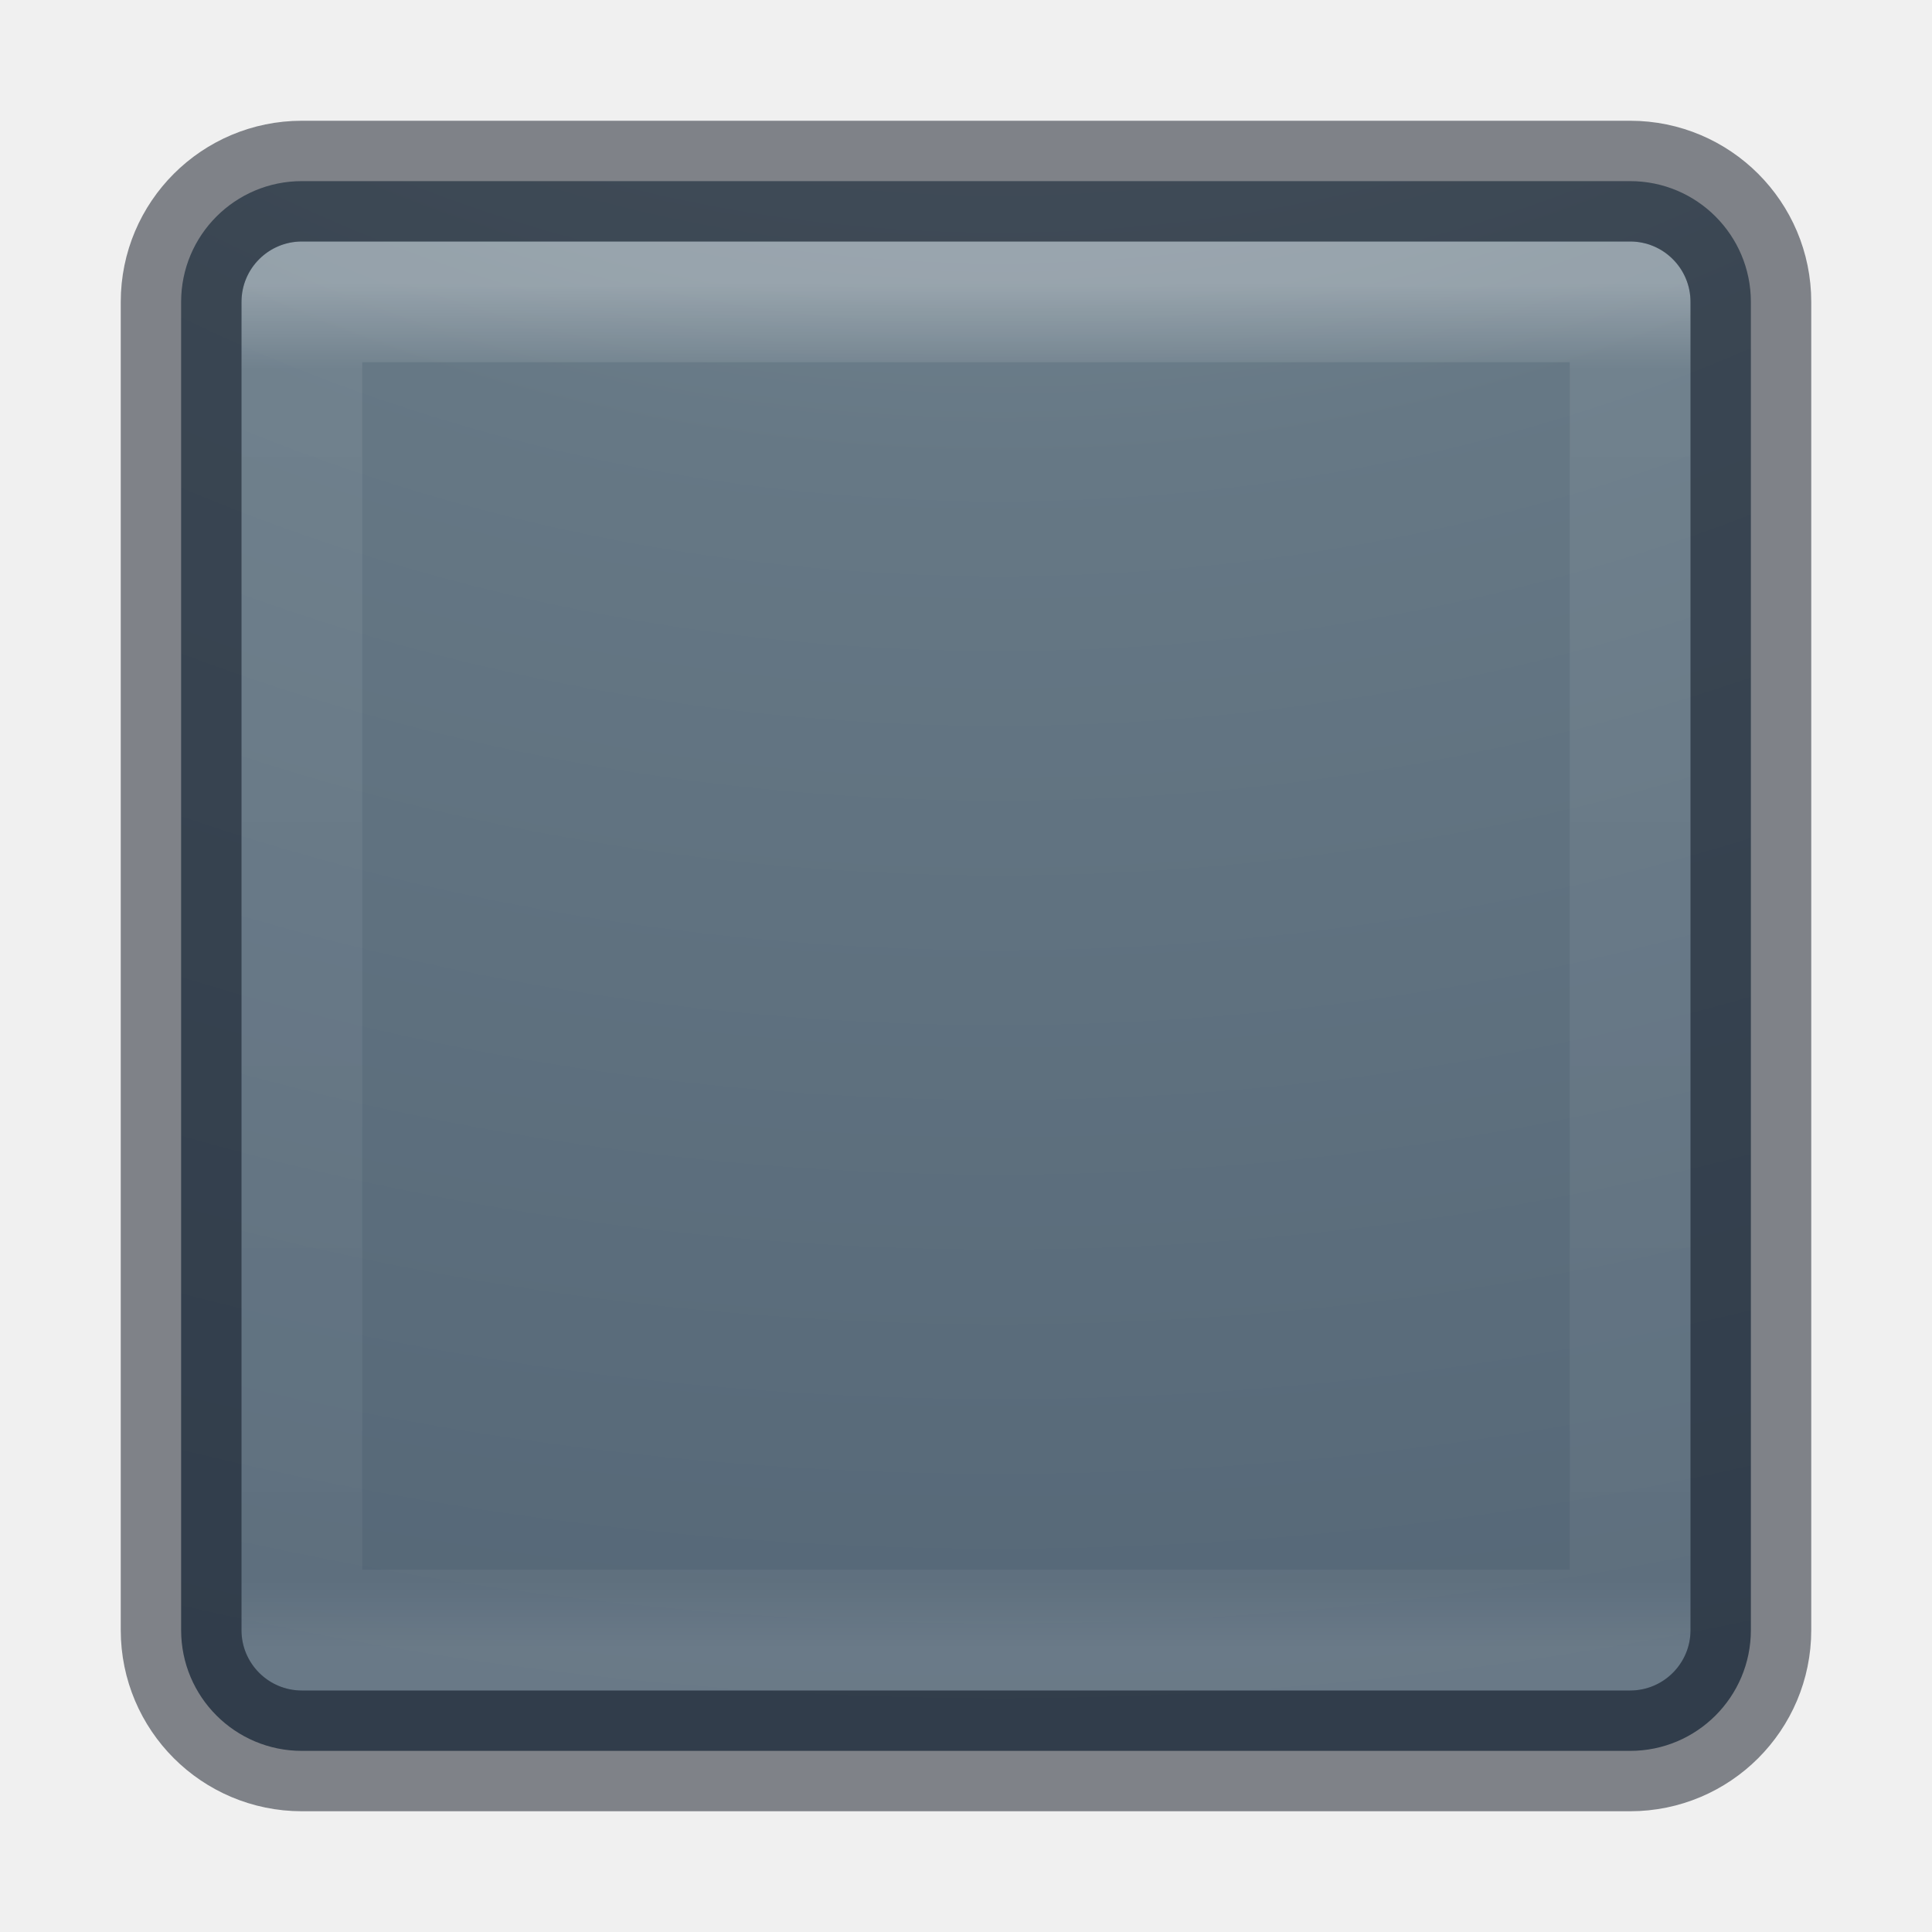
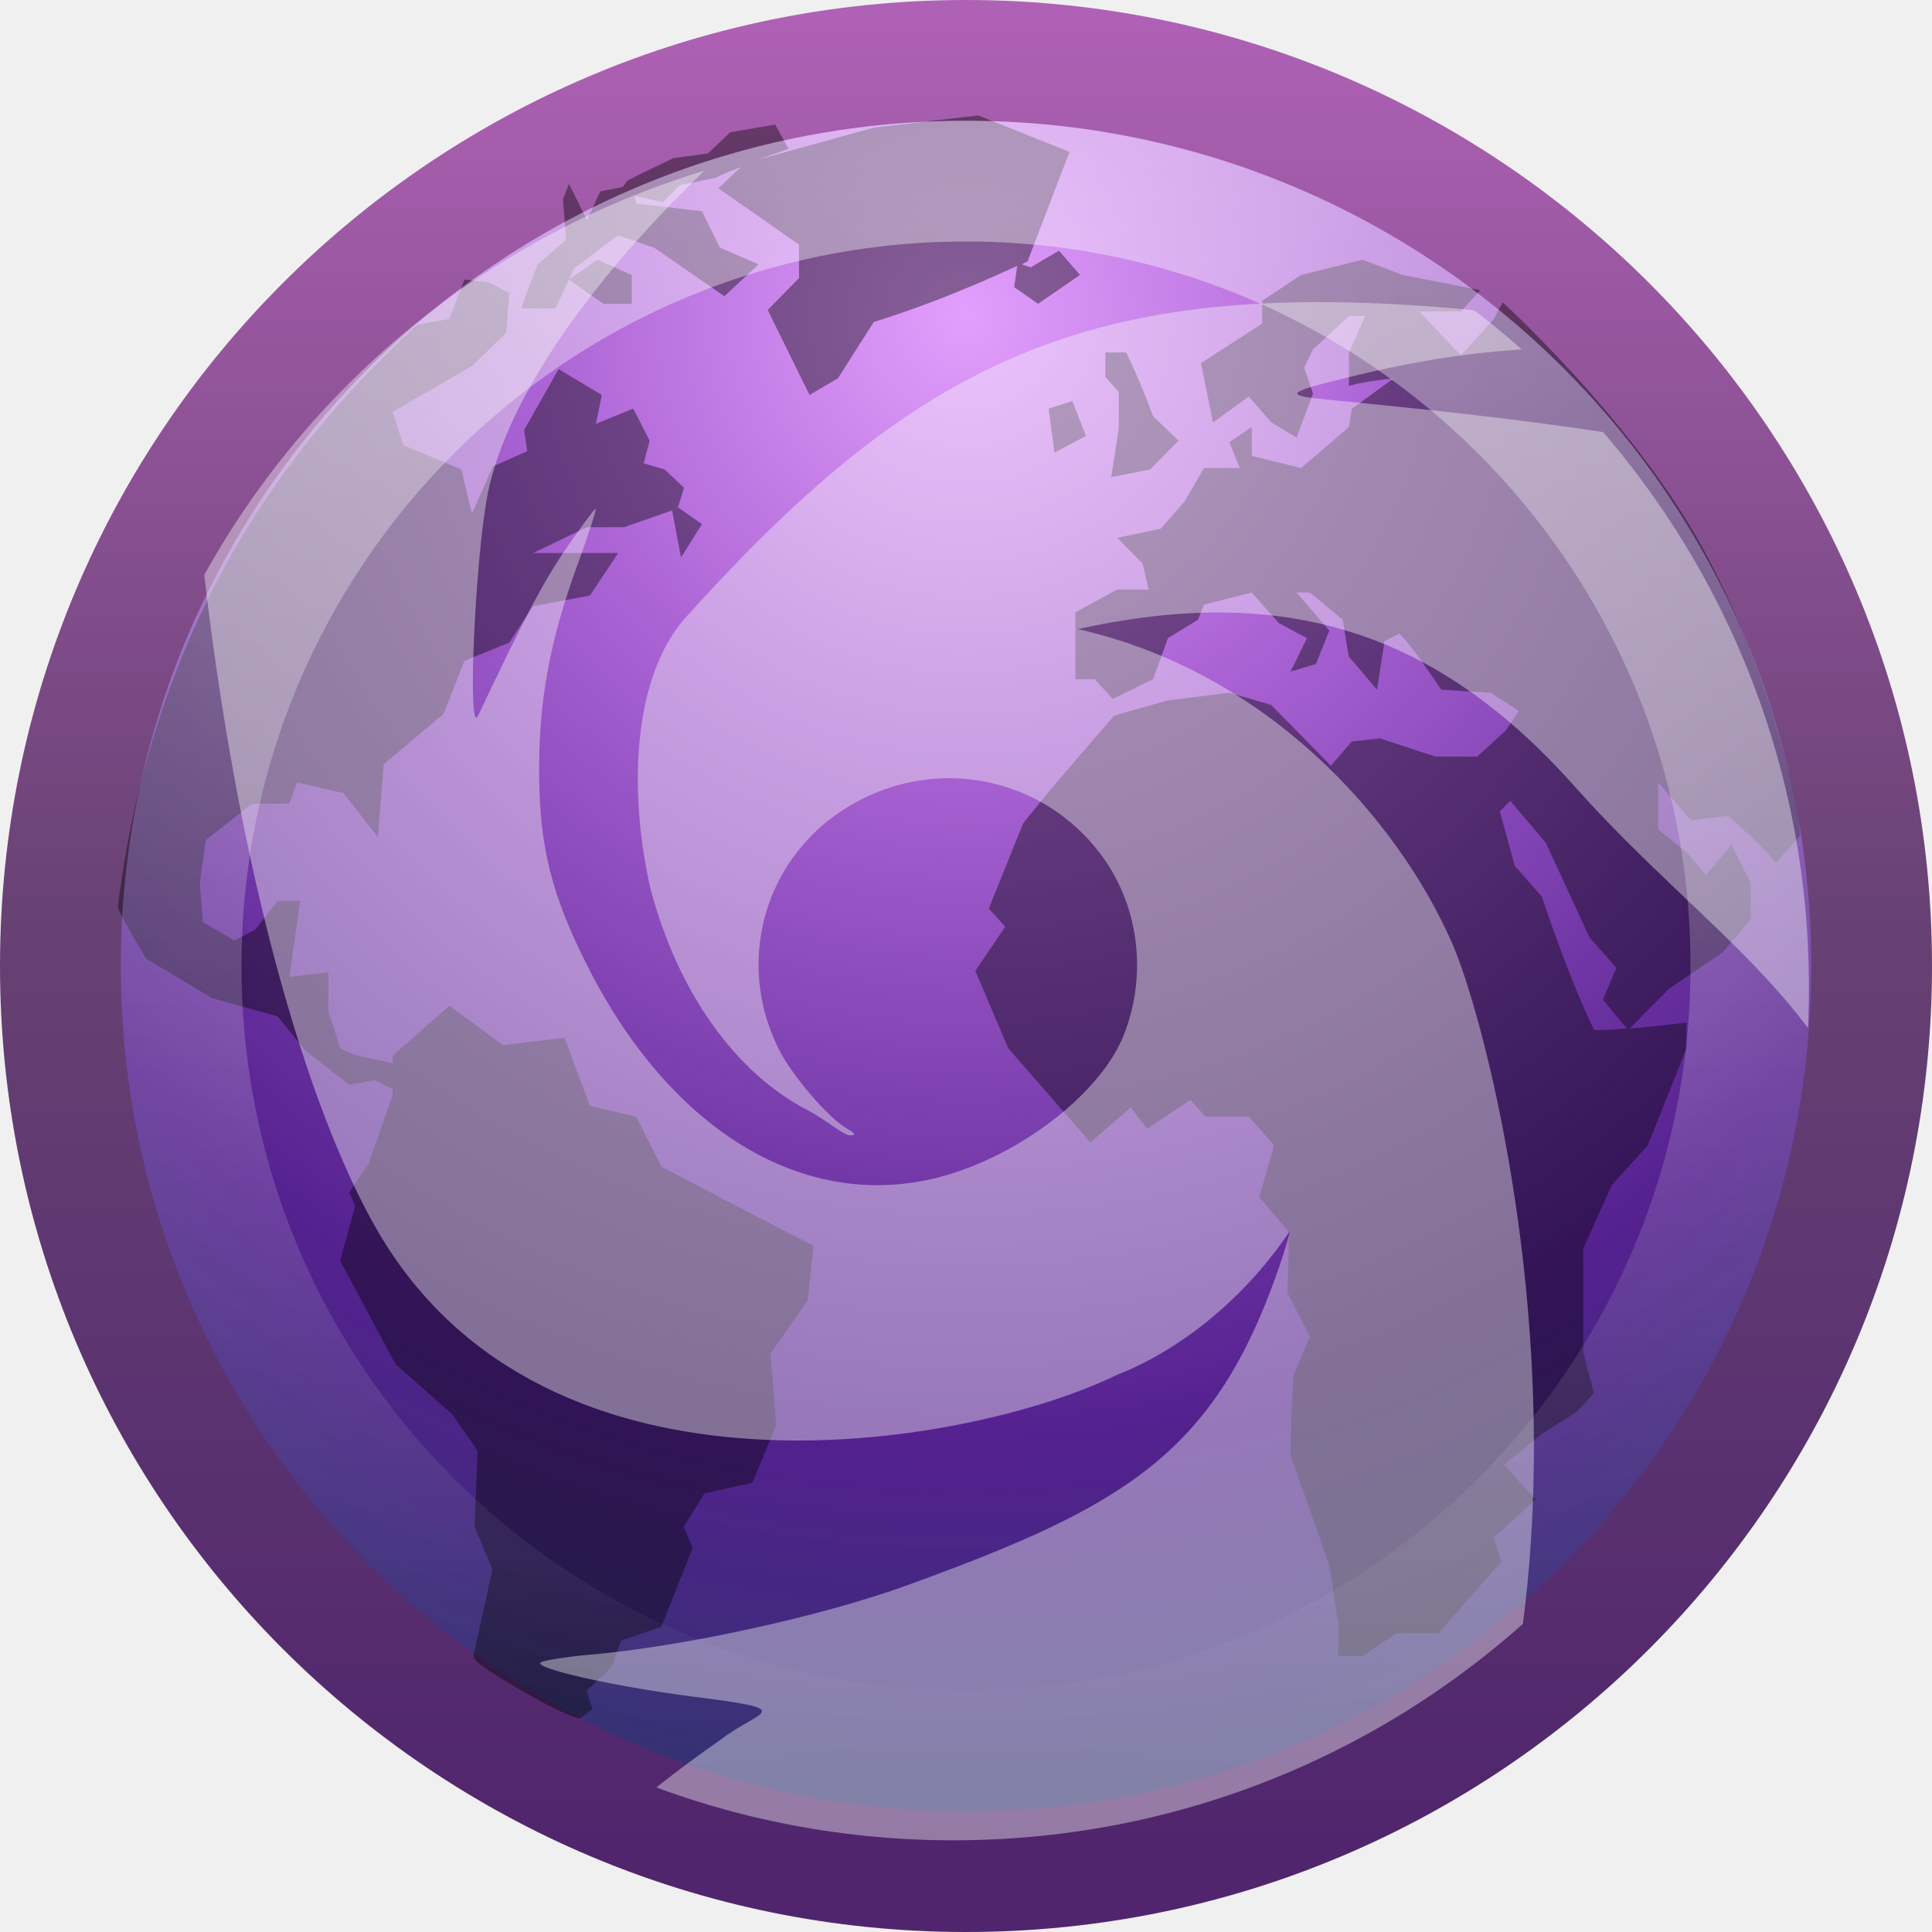
- <svg xmlns="http://www.w3.org/2000/svg" xmlns:xlink="http://www.w3.org/1999/xlink" version="1.1" width="16" height="16" id="svg4372">
-   <defs id="defs4374">
-     <linearGradient x1="24" y1="5" x2="24" y2="43" id="linearGradient3304" xlink:href="#linearGradient3924-4-8" gradientUnits="userSpaceOnUse" gradientTransform="matrix(0.2972973,0,0,0.2972973,0.8648691,0.8648672)" />
-     <linearGradient id="linearGradient3924-4-8">
-       <stop id="stop3926-0-4" style="stop-color:#ffffff;stop-opacity:1" offset="0" />
-       <stop id="stop3928-6-8" style="stop-color:#ffffff;stop-opacity:0.235" offset="0.063" />
-       <stop id="stop3930-2-1" style="stop-color:#ffffff;stop-opacity:0.157" offset="0.951" />
-       <stop id="stop3932-9-0" style="stop-color:#ffffff;stop-opacity:0.392" offset="1" />
-     </linearGradient>
-     <linearGradient id="linearGradient2867-449-88-871-390-598-476-591-434-148-57-177-8-3-3-6-4-8-8-8-5">
-       <stop id="stop3750-1-0-7-6-6-1-3-9-3" style="stop-color:#95a3ab;stop-opacity:1" offset="0" />
-       <stop id="stop3752-3-7-4-0-32-8-923-0-7" style="stop-color:#667885;stop-opacity:1" offset="0.262" />
-       <stop id="stop3754-1-8-5-2-7-6-7-1-9" style="stop-color:#485a6c;stop-opacity:1" offset="0.705" />
-       <stop id="stop3756-1-6-2-6-6-1-96-6-0" style="stop-color:#273445;stop-opacity:1" offset="1" />
-     </linearGradient>
-     <radialGradient cx="6.73" cy="9.957" r="12.672" fx="6.2" fy="9.957" id="radialGradient4370" xlink:href="#linearGradient2867-449-88-871-390-598-476-591-434-148-57-177-8-3-3-6-4-8-8-8-5" gradientUnits="userSpaceOnUse" gradientTransform="matrix(0,3.165851,-3.886653,0,46.97684,-26.72033)" />
+ <svg xmlns="http://www.w3.org/2000/svg" xmlns:xlink="http://www.w3.org/1999/xlink" width="16px" height="16px" id="svg2555" version="1.1">
+   <defs id="defs2557">
+     <radialGradient xlink:href="#linearGradient5060" id="radialGradient3713" gradientUnits="userSpaceOnUse" gradientTransform="matrix(-2.774389,0,0,1.969706,112.7623,-872.8854)" cx="605.714" cy="486.648" fx="605.714" fy="486.648" r="117.143" />
+     <linearGradient id="linearGradient5060">
+       <stop style="stop-color:black;stop-opacity:1;" offset="0" id="stop5062" />
+       <stop style="stop-color:black;stop-opacity:0;" offset="1" id="stop5064" />
+     </linearGradient>
+     <radialGradient xlink:href="#linearGradient5060" id="radialGradient3711" gradientUnits="userSpaceOnUse" gradientTransform="matrix(2.774389,0,0,1.969706,-1891.633,-872.8854)" cx="605.714" cy="486.648" fx="605.714" fy="486.648" r="117.143" />
+     <linearGradient id="linearGradient5048">
+       <stop style="stop-color:black;stop-opacity:0;" offset="0" id="stop5050" />
+       <stop id="stop5056" offset="0.5" style="stop-color:black;stop-opacity:1;" />
+       <stop style="stop-color:black;stop-opacity:0;" offset="1" id="stop5052" />
+     </linearGradient>
+     <linearGradient xlink:href="#linearGradient5048" id="linearGradient3709" gradientUnits="userSpaceOnUse" gradientTransform="matrix(2.774389,0,0,1.969706,-1892.179,-872.8854)" x1="302.857" y1="366.648" x2="302.857" y2="609.505" />
+     <linearGradient id="linearGradient10897">
+       <stop style="stop-color:#7aa8c6;stop-opacity:1;" offset="0" id="stop10899" />
+       <stop style="stop-color:#40759c;stop-opacity:1;" offset="1" id="stop10901" />
+     </linearGradient>
+     <linearGradient xlink:href="#linearGradient10897" id="linearGradient4751" gradientUnits="userSpaceOnUse" gradientTransform="matrix(1.008304,0,0,1.000623,-10.50028,-26.47767)" x1="3.514" y1="4" x2="3.514" y2="15.036" />
+     <linearGradient id="linearGradient10889">
+       <stop id="stop10891" offset="0" style="stop-color:#b0cbdd;stop-opacity:1;" />
+       <stop id="stop10893" offset="1" style="stop-color:#4d89b6;stop-opacity:1;" />
+     </linearGradient>
+     <linearGradient xlink:href="#linearGradient10889" id="linearGradient4749" gradientUnits="userSpaceOnUse" gradientTransform="matrix(5.4893416e-2,1.3851317e-2,2.572632e-3,5.248166e-2,-11.21226,-26.73846)" x1="126.698" y1="58.583" x2="169.23" y2="238.4" />
+     <linearGradient id="linearGradient4845">
+       <stop style="stop-color:#ffffff;stop-opacity:1;" offset="0" id="stop4847" />
+       <stop style="stop-color:#b6b6b6;stop-opacity:1;" offset="1" id="stop4849" />
+     </linearGradient>
+     <linearGradient xlink:href="#linearGradient5048-8" id="linearGradient2570" gradientUnits="userSpaceOnUse" gradientTransform="matrix(2.774389,0,0,1.969706,-1892.179,-872.8854)" x1="302.857" y1="366.648" x2="302.857" y2="609.505" />
+     <linearGradient id="linearGradient5048-8">
+       <stop id="stop5050-2" offset="0" style="stop-color:black;stop-opacity:0;" />
+       <stop style="stop-color:black;stop-opacity:1;" offset="0.5" id="stop5056-8" />
+       <stop id="stop5052-8" offset="1" style="stop-color:black;stop-opacity:0;" />
+     </linearGradient>
+     <radialGradient xlink:href="#linearGradient5060-9" id="radialGradient2572" gradientUnits="userSpaceOnUse" gradientTransform="matrix(2.774389,0,0,1.969706,-1891.633,-872.8854)" cx="605.714" cy="486.648" fx="605.714" fy="486.648" r="117.143" />
+     <linearGradient id="linearGradient5060-9">
+       <stop id="stop5062-2" offset="0" style="stop-color:black;stop-opacity:1;" />
+       <stop id="stop5064-4" offset="1" style="stop-color:black;stop-opacity:0;" />
+     </linearGradient>
+     <radialGradient xlink:href="#linearGradient5060-9" id="radialGradient2574" gradientUnits="userSpaceOnUse" gradientTransform="matrix(-2.774389,0,0,1.969706,112.7623,-872.8854)" cx="605.714" cy="486.648" fx="605.714" fy="486.648" r="117.143" />
+     <linearGradient xlink:href="#linearGradient4344" id="linearGradient4350" x1="6.062" y1="1040.925" x2="8.812" y2="1050.956" gradientUnits="userSpaceOnUse" />
+     <linearGradient id="linearGradient4344">
+       <stop style="stop-color:#9cbbd9;stop-opacity:1;" offset="0" id="stop4346" />
+       <stop style="stop-color:#5c82ab;stop-opacity:1;" offset="1" id="stop4348" />
+     </linearGradient>
+     <linearGradient xlink:href="#linearGradient4352" id="linearGradient4358" x1="10.25" y1="1051.331" x2="4.094" y2="1040.425" gradientUnits="userSpaceOnUse" />
+     <linearGradient id="linearGradient4352">
+       <stop style="stop-color:#425e7b;stop-opacity:1;" offset="0" id="stop4354" />
+       <stop style="stop-color:#7a91a7;stop-opacity:1;" offset="1" id="stop4356" />
+     </linearGradient>
+     <linearGradient xlink:href="#linearGradient4457" id="linearGradient4463" x1="6.375" y1="1043.018" x2="7.531" y2="1046.956" gradientUnits="userSpaceOnUse" />
+     <linearGradient id="linearGradient4457">
+       <stop style="stop-color:#ffffff;stop-opacity:1;" offset="0" id="stop4459" />
+       <stop style="stop-color:#ffffff;stop-opacity:0" offset="1" id="stop4461" />
+     </linearGradient>
+     <radialGradient cx="61.24" cy="-8.726" r="9.755" fx="61.24" fy="-8.726" id="radialGradient2481" xlink:href="#linearGradient2867-449-88-871-390-598-476-591-434-148-6" gradientUnits="userSpaceOnUse" gradientTransform="matrix(0,1.355157,-1.355157,0,-3.824604,-80.38409)" />
+     <linearGradient id="linearGradient2867-449-88-871-390-598-476-591-434-148">
+       <stop id="stop4627" style="stop-color:#51cfee;stop-opacity:1" offset="0" />
+       <stop id="stop4629" style="stop-color:#49a3d2;stop-opacity:1" offset="0.262" />
+       <stop id="stop4631" style="stop-color:#3470b4;stop-opacity:1" offset="0.705" />
+       <stop id="stop4633" style="stop-color:#273567;stop-opacity:1" offset="1" />
+     </linearGradient>
+     <linearGradient x1="20" y1="43" x2="20" y2="2.689" id="linearGradient2483" xlink:href="#linearGradient3707-319-631" gradientUnits="userSpaceOnUse" gradientTransform="matrix(0.3769285,0,0,0.3769199,-1.196178,-0.8960149)" />
+     <linearGradient id="linearGradient3707-319-631">
+       <stop id="stop4637" style="stop-color:#50256d;stop-opacity:1" offset="0" />
+       <stop id="stop4639" style="stop-color:#674173;stop-opacity:1" offset="0.5" />
+       <stop id="stop4641" style="stop-color:#af61b5;stop-opacity:1" offset="1" />
+     </linearGradient>
+     <linearGradient x1="63.397" y1="-12.489" x2="63.397" y2="5.468" id="linearGradient2464" xlink:href="#linearGradient4873" gradientUnits="userSpaceOnUse" gradientTransform="matrix(0.7432394,0,0,0.7432224,-38.22979,10.60933)" />
+     <linearGradient id="linearGradient4873">
+       <stop id="stop4875" style="stop-color:#ffffff;stop-opacity:1" offset="0" />
+       <stop id="stop4877" style="stop-color:#ffffff;stop-opacity:0" offset="1" />
+     </linearGradient>
+     <linearGradient y2="5.468" x2="63.397" y1="-12.489" x1="63.397" gradientTransform="matrix(0.7432394,0,0,0.7432224,-38.22979,10.60933)" gradientUnits="userSpaceOnUse" id="linearGradient3029" xlink:href="#linearGradient4873" />
+     <linearGradient id="linearGradient1131">
+       <stop id="stop1127" offset="0" style="stop-color:#f0ffff;stop-opacity:1;" />
+       <stop id="stop1129" offset="1" style="stop-color:#f0ffff;stop-opacity:0;" />
+     </linearGradient>
+     <linearGradient gradientTransform="matrix(16.07434,0,0,16.07399,-876.0721,140.7665)" gradientUnits="userSpaceOnUse" xlink:href="#linearGradient4457" id="linearGradient3697" y2="-1.462" x2="62.2" y1="-12.489" x1="62.2" />
+     <radialGradient gradientTransform="matrix(0,25.86681,-25.86682,0,-101.9453,-1602.714)" gradientUnits="userSpaceOnUse" xlink:href="#linearGradient2867-449-88-871-390-598-476-591-434-148-6" id="radialGradient3705" fy="-8.726" fx="61.24" r="9.755" cy="-8.726" cx="61.24" />
+     <linearGradient id="linearGradient2867-449-88-871-390-598-476-591-434-148-6">
+       <stop offset="0" style="stop-color:#e29ffc;stop-opacity:1" id="stop4627-7" />
+       <stop offset="0.262" style="stop-color:#ad65d6;stop-opacity:1" id="stop4629-5" />
+       <stop offset="0.705" style="stop-color:#4c158a;stop-opacity:0.946" id="stop4631-3" />
+       <stop offset="1" style="stop-color:#273567;stop-opacity:1" id="stop4633-5" />
+     </linearGradient>
+     <linearGradient gradientTransform="matrix(7.194696,0,0,7.194528,-51.77465,-85.47104)" gradientUnits="userSpaceOnUse" xlink:href="#linearGradient3707-319-631-6" id="linearGradient3713" y2="2.689" x2="20" y1="43" x1="20" />
+     <linearGradient id="linearGradient3707-319-631-6">
+       <stop offset="0" style="stop-color:#6d255f;stop-opacity:1" id="stop4637-2" />
+       <stop offset="0.5" style="stop-color:#73416c;stop-opacity:1" id="stop4639-9" />
+       <stop offset="1" style="stop-color:#b361b5;stop-opacity:1" id="stop4641-1" />
+     </linearGradient>
+     <radialGradient gradientTransform="matrix(15.55977,0,0,6.290101,-853.6646,167.0236)" gradientUnits="userSpaceOnUse" xlink:href="#linearGradient5060" id="radialGradient3757" fy="4.625" fx="62.625" r="10.625" cy="4.625" cx="62.625" />
+     <radialGradient gradientTransform="matrix(-7.367159,0.1009994,0.09676683,7.065359,120.2459,-145.9398)" gradientUnits="userSpaceOnUse" xlink:href="#linearGradient4845" id="radialGradient2418" fy="24.149" fx="17.814" r="9.125" cy="24.149" cx="17.814" />
+     <linearGradient id="back">
+       <stop id="stop930" style="stop-color:#95d1ab;stop-opacity:1" offset="0" />
+       <stop id="stop932" style="stop-color:#6793d0;stop-opacity:1" offset="0.262" />
+       <stop id="stop934" style="stop-color:#485a6c;stop-opacity:1" offset="0.705" />
+       <stop id="stop936" style="stop-color:#273445;stop-opacity:1" offset="1" />
+     </linearGradient>
+     <linearGradient gradientTransform="matrix(2.72973,0,0,2.72973,31.1739,-11.88561)" gradientUnits="userSpaceOnUse" xlink:href="#linearGradient3924-776" id="linearGradient3159" y2="43" x2="24" y1="5" x1="24" />
+     <linearGradient id="linearGradient3924-776">
+       <stop offset="0" style="stop-color:#ffffff;stop-opacity:1" id="stop3124" />
+       <stop offset="0.063" style="stop-color:#ffffff;stop-opacity:0.235" id="stop3126" />
+       <stop offset="0.951" style="stop-color:#ffffff;stop-opacity:0.157" id="stop3128" />
+       <stop offset="1" style="stop-color:#ffffff;stop-opacity:0.392" id="stop3130" />
+     </linearGradient>
+     <radialGradient gradientTransform="matrix(0,4.730338,-5.804341,0,152.66,-26.73042)" gradientUnits="userSpaceOnUse" xlink:href="#linearGradient3600" id="radialGradient3395" fy="10.118" fx="6.136" r="12.672" cy="10.118" cx="6.136" />
+     <linearGradient id="linearGradient2867-449-88-871-390-598-476-591-434-148-57-177-8-3-3-6-4-8-8-8-5-3">
+       <stop offset="0" style="stop-color:#95a3ab;stop-opacity:1" id="stop3750-1-0-7-6-6-1-3-9-3" />
+       <stop offset="0.262" style="stop-color:#667885;stop-opacity:1" id="stop3752-3-7-4-0-32-8-923-0-7" />
+       <stop offset="0.705" style="stop-color:#485a6c;stop-opacity:1" id="stop3754-1-8-5-2-7-6-7-1-9" />
+       <stop offset="1" style="stop-color:#273445;stop-opacity:1" id="stop3756-1-6-2-6-6-1-96-6-0" />
+     </linearGradient>
+     <radialGradient gradientTransform="matrix(2.003784,0,0,1.4,39.48926,-36.12098)" gradientUnits="userSpaceOnUse" xlink:href="#linearGradient3688-166-749-5" id="radialGradient2455-1" fy="43.5" fx="4.993" r="2.5" cy="43.5" cx="4.993" />
+     <linearGradient id="linearGradient3688-166-749-5">
+       <stop offset="0" style="stop-color:#181818;stop-opacity:1" id="stop2883-0" />
+       <stop offset="1" style="stop-color:#181818;stop-opacity:0" id="stop2885-5" />
+     </linearGradient>
+     <radialGradient gradientTransform="matrix(2.003784,0,0,1.4,-31.513,-85.67902)" gradientUnits="userSpaceOnUse" xlink:href="#linearGradient3688-166-749-5" id="radialGradient2457-5" fy="43.5" fx="4.993" r="2.5" cy="43.5" cx="4.993" />
+     <linearGradient gradientTransform="translate(11.50113,-18.72098)" gradientUnits="userSpaceOnUse" xlink:href="#linearGradient3702-501-757-0" id="linearGradient2459-7" y2="39.999" x2="25.058" y1="47.028" x1="25.058" />
+     <linearGradient id="linearGradient3702-501-757-0">
+       <stop offset="0" style="stop-color:#181818;stop-opacity:0" id="stop2895-0" />
+       <stop offset="0.5" style="stop-color:#181818;stop-opacity:1" id="stop2897-2" />
+       <stop offset="1" style="stop-color:#181818;stop-opacity:0" id="stop2899-6" />
+     </linearGradient>
+     <radialGradient gradientTransform="matrix(1.556392,0,0,0.1697883,102.9578,88.75817)" gradientUnits="userSpaceOnUse" xlink:href="#linearGradient5060" id="radialGradient4377" fy="93.468" fx="-4.029" r="35.338" cy="93.468" cx="-4.029" />
+     <radialGradient gradientTransform="matrix(2.003784,0,0,1.4,71.60175,-20.025)" gradientUnits="userSpaceOnUse" xlink:href="#linearGradient3688-166-749-5" id="radialGradient2873-966-168" fy="43.5" fx="4.993" r="2.5" cy="43.5" cx="4.993" />
+     <radialGradient gradientTransform="matrix(2.003784,0,0,1.4,-63.62549,-101.775)" gradientUnits="userSpaceOnUse" xlink:href="#linearGradient3688-166-749-5" id="radialGradient2875-742-326" fy="43.5" fx="4.993" r="2.5" cy="43.5" cx="4.993" />
+     <filter id="filter3831" color-interpolation-filters="sRGB">
+       <feGaussianBlur id="feGaussianBlur3833" stdDeviation="0.637" />
+     </filter>
+     <clipPath id="clipPath3823">
+       <path style="fill:#ffffff;fill-opacity:1;stroke:none" id="path3825" d="M 108.812,58 C 107.254,58 106,59.254 106,60.812 l 0,24.375 C 106,86.746 107.254,88 108.812,88 l 24.375,0 C 134.746,88 136,86.746 136,85.188 l 0,-24.375 C 136,59.254 134.746,58 133.188,58 l -24.375,0 z m 7.188,4.5 10,0 0,8.75 5,0 -10,13.75 -10,-13.75 5,0 0,-8.75 z" />
+     </clipPath>
+     <linearGradient gradientTransform="matrix(0.625,0,0,0.625,129,30.75)" gradientUnits="userSpaceOnUse" xlink:href="#linearGradient5060" id="linearGradient3812" y2="50.069" x2="65.263" y1="64.205" x1="65.263" />
+     <filter id="filter3806" color-interpolation-filters="sRGB">
+       <feGaussianBlur id="feGaussianBlur3808" stdDeviation="1.2" />
+     </filter>
+     <linearGradient gradientTransform="translate(50.5,2.5)" gradientUnits="userSpaceOnUse" xlink:href="#linearGradient4457" id="linearGradient3788" y2="75.095" x2="70" y1="54" x1="70" />
+     <linearGradient gradientTransform="matrix(0.9375,0,0,0.9375,-139,54)" gradientUnits="userSpaceOnUse" xlink:href="#linearGradient3778" id="linearGradient3773" y2="72" x2="88" y1="72" x1="56" />
+     <linearGradient gradientTransform="matrix(0.625,0,0,0.625,79,29.75)" gradientUnits="userSpaceOnUse" xlink:href="#linearGradient4457" id="linearGradient3832" y2="50.069" x2="65.263" y1="64.205" x1="65.263" />
+     <filter id="filter3174" color-interpolation-filters="sRGB">
+       <feGaussianBlur id="feGaussianBlur3176" stdDeviation="1.71" />
+     </filter>
+     <linearGradient gradientTransform="matrix(1.005865,0,0,0.994169,50.5,-1.5)" gradientUnits="userSpaceOnUse" id="ButtonShadow" y2="7.017" x2="45.448" y1="92.54" x1="45.448">
+       <stop offset="0" style="stop-color:#000000;stop-opacity:1" id="stop3750" />
+       <stop offset="1" style="stop-color:#000000;stop-opacity:0.588" id="stop3752" />
+     </linearGradient>
+     <linearGradient id="linearGradient3778">
+       <stop offset="0" style="stop-color:#499119;stop-opacity:1" id="stop3780" />
+       <stop offset="1" style="stop-color:#8fd625;stop-opacity:1" id="stop3782" />
+     </linearGradient>
+     <linearGradient id="linearGradient3600">
+       <stop offset="0" style="stop-color:#f4f4f4;stop-opacity:1" id="stop3602" />
+       <stop offset="1" style="stop-color:#dbdbdb;stop-opacity:1" id="stop3604" />
+     </linearGradient>
+     <linearGradient id="linearGradient3104-5">
+       <stop offset="0" style="stop-color:#aaaaaa;stop-opacity:1" id="stop3106-9" />
+       <stop offset="1" style="stop-color:#c8c8c8;stop-opacity:1" id="stop3108-8" />
+     </linearGradient>
+     <linearGradient gradientTransform="translate(50.5,-0.5325511)" gradientUnits="userSpaceOnUse" xlink:href="#linearGradient3924-776" id="linearGradient3084" y2="43" x2="24" y1="5" x1="24" />
+     <radialGradient gradientTransform="matrix(0,1.889555,-1.998924,-5.1430789e-8,91.39055,-9.095907)" gradientUnits="userSpaceOnUse" xlink:href="#linearGradient3600" id="radialGradient3093" fy="8.45" fx="7.496" r="20" cy="8.45" cx="7.496" />
+     <linearGradient gradientUnits="userSpaceOnUse" xlink:href="#linearGradient3104-5" id="linearGradient3098" y2="3" x2="20" y1="43" x1="20" gradientTransform="translate(50.5,-1.5)" />
+     <linearGradient gradientTransform="matrix(0,-0.8977747,0.9642531,0,31.19036,50.27105)" gradientUnits="userSpaceOnUse" xlink:href="#linearGradient4297" id="linearGradient3149-7" y2="46.971" x2="18.681" y1="46.971" x1="40.958" />
+     <linearGradient id="linearGradient4297">
+       <stop offset="0" style="stop-color:#ffffff;stop-opacity:1" id="stop4299" />
+       <stop offset="0.45" style="stop-color:#ffffff;stop-opacity:0.235" id="stop4301" />
+       <stop offset="0.65" style="stop-color:#ffffff;stop-opacity:0.157" id="stop4303" />
+       <stop offset="1" style="stop-color:#ffffff;stop-opacity:0.392" id="stop4305" />
+     </linearGradient>
+     <linearGradient gradientTransform="matrix(0.8227934,0,0,0.7660677,65.47064,9.06024)" gradientUnits="userSpaceOnUse" xlink:href="#linearGradient2867-449-88-871-390-598-476-591-434-148-57-177" id="linearGradient4453-5" y2="39.735" x2="23.732" y1="5.394" x1="23.732" />
+     <radialGradient gradientTransform="matrix(-0.5654563,0,0,-0.6072327,99.71462,49.78053)" gradientUnits="userSpaceOnUse" xlink:href="#linearGradient5060" id="radialGradient3129" fy="36.421" fx="24.837" r="15.645" cy="36.421" cx="24.837" />
+     <linearGradient id="linearGradient2867-449-88-871-390-598-476-591-434-148-57-177">
+       <stop offset="0" style="stop-color:#90dbec;stop-opacity:1" id="stop3750-1" />
+       <stop offset="0.262" style="stop-color:#55c1ec;stop-opacity:1" id="stop3752-0" />
+       <stop offset="0.705" style="stop-color:#3689e6;stop-opacity:1" id="stop3754" />
+       <stop offset="1" style="stop-color:#2b63a0;stop-opacity:1" id="stop3756" />
+     </linearGradient>
+     <clipPath id="clipPath1093" clipPathUnits="userSpaceOnUse">
+       <path style="opacity:1;fill:#000000;fill-opacity:1;stroke:none;stroke-width:1;stroke-miterlimit:4;stroke-dasharray:none;stroke-opacity:1" id="path1095" d="m 284.579,38.36 c 0,27.24 -21.768,49.323 -48.617,49.323 -26.851,0 -48.618,-22.083 -48.618,-49.323 0,-27.239 21.767,-49.319 48.618,-49.319 26.848,0 48.617,22.08 48.617,49.319 z" />
+     </clipPath>
+     <clipPath id="clipPath1093-6" clipPathUnits="userSpaceOnUse">
+       <path style="opacity:1;fill:#000000;fill-opacity:1;stroke:none;stroke-width:1;stroke-miterlimit:4;stroke-dasharray:none;stroke-opacity:1" id="path1095-2" d="m 284.579,38.36 c 0,27.24 -21.768,49.323 -48.617,49.323 -26.851,0 -48.618,-22.083 -48.618,-49.323 0,-27.239 21.767,-49.319 48.618,-49.319 26.848,0 48.617,22.08 48.617,49.319 z" />
+     </clipPath>
+     <radialGradient gradientUnits="userSpaceOnUse" gradientTransform="matrix(1,0,0,1.064794,0,-2.4856)" r="46.32" fy="38.362" fx="233.665" cy="38.362" cx="233.665" id="radialGradient1149" xlink:href="#linearGradient1131" />
+     <clipPath id="clipPath1093-9" clipPathUnits="userSpaceOnUse">
+       <path style="opacity:1;fill:#000000;fill-opacity:1;stroke:none;stroke-width:1;stroke-miterlimit:4;stroke-dasharray:none;stroke-opacity:1" id="path1095-3" d="m 284.579,38.36 c 0,27.24 -21.768,49.323 -48.617,49.323 -26.851,0 -48.618,-22.083 -48.618,-49.323 0,-27.239 21.767,-49.319 48.618,-49.319 26.848,0 48.617,22.08 48.617,49.319 z" />
+     </clipPath>
+     <radialGradient gradientUnits="userSpaceOnUse" gradientTransform="matrix(1,0,0,1.064794,0,-2.4856)" r="46.32" fy="38.362" fx="233.665" cy="38.362" cx="233.665" id="radialGradient1149-6" xlink:href="#linearGradient1131" />
+     <clipPath id="clipPath1093-6-9" clipPathUnits="userSpaceOnUse">
+       <path style="opacity:1;fill:#000000;fill-opacity:1;stroke:none;stroke-width:1;stroke-miterlimit:4;stroke-dasharray:none;stroke-opacity:1" id="path1095-2-2" d="m 284.579,38.36 c 0,27.24 -21.768,49.323 -48.617,49.323 -26.851,0 -48.618,-22.083 -48.618,-49.323 0,-27.239 21.767,-49.319 48.618,-49.319 26.848,0 48.617,22.08 48.617,49.319 z" />
+     </clipPath>
+     <radialGradient gradientUnits="userSpaceOnUse" gradientTransform="matrix(1,0,0,1.064794,0,-2.4856)" r="46.32" fy="38.362" fx="233.665" cy="38.362" cx="233.665" id="radialGradient1270" xlink:href="#linearGradient4457" />
+     <clipPath id="clipPath1093-6-9-0" clipPathUnits="userSpaceOnUse">
+       <path style="opacity:1;fill:#000000;fill-opacity:1;stroke:none;stroke-width:1;stroke-miterlimit:4;stroke-dasharray:none;stroke-opacity:1" id="path1095-2-2-6" d="m 284.579,38.36 c 0,27.24 -21.768,49.323 -48.617,49.323 -26.851,0 -48.618,-22.083 -48.618,-49.323 0,-27.239 21.767,-49.319 48.618,-49.319 26.848,0 48.617,22.08 48.617,49.319 z" />
+     </clipPath>
+     <clipPath id="clipPath1093-6-9-0-8" clipPathUnits="userSpaceOnUse">
+       <path style="opacity:1;fill:#000000;fill-opacity:1;stroke:none;stroke-width:1;stroke-miterlimit:4;stroke-dasharray:none;stroke-opacity:1" id="path1095-2-2-6-7" d="m 284.579,38.36 c 0,27.24 -21.768,49.323 -48.617,49.323 -26.851,0 -48.618,-22.083 -48.618,-49.323 0,-27.239 21.767,-49.319 48.618,-49.319 26.848,0 48.617,22.08 48.617,49.319 z" />
+     </clipPath>
  </defs>
-   <g id="layer1" transform="translate(-1.4305115e-6,1.5497208e-6)">
-     <rect width="13" height="13" rx="1" ry="1" x="1.5" y="1.5" id="rect5505-21-2" style="color:#000000;display:inline;overflow:visible;visibility:visible;fill:url(#radialGradient4370);fill-opacity:1;fill-rule:nonzero;stroke:none;stroke-width:1;marker:none;enable-background:accumulate" />
-     <rect width="11" height="11" x="2.5" y="2.5" id="rect6741-0-3-5" style="opacity:0.3;fill:none;stroke:url(#linearGradient3304);stroke-width:1;stroke-linecap:round;stroke-linejoin:round;stroke-miterlimit:4;stroke-dasharray:none;stroke-dashoffset:0;stroke-opacity:1" />
-     <rect width="13" height="13" rx="1" ry="1" x="1.5" y="1.5" id="rect5505-21-2-8" style="color:#000000;display:inline;overflow:visible;visibility:visible;opacity:0.5;fill:none;stroke:#0e141f;stroke-width:1;stroke-linecap:round;stroke-linejoin:round;stroke-miterlimit:4;stroke-dasharray:none;stroke-dashoffset:0;stroke-opacity:1;marker:none;enable-background:accumulate" />
+   <g id="layer1">
+     <g id="layer1-3">
+       <path d="M 15.5,8 C 15.5,12.142 12.142,15.5 8,15.5 3.858,15.5 0.5,12.142 0.5,8 0.5,3.858 3.858,0.5 8,0.5 12.142,0.5 15.5,3.858 15.5,8 l 0,0 z" id="path6495" style="fill:url(#radialGradient2481);fill-opacity:1.0;fill-rule:nonzero;stroke:url(#linearGradient2483);stroke-width:1;stroke-miterlimit:4;stroke-dasharray:none" />
+       <path d="M 8.102,0.956 7.236,1.057 6.283,1.321 C 6.365,1.292 6.447,1.261 6.531,1.233 L 6.42,1.032 6.048,1.095 5.863,1.271 5.578,1.309 5.318,1.434 5.195,1.497 5.158,1.548 4.972,1.585 4.861,1.824 4.712,1.522 4.663,1.648 4.687,1.988 4.452,2.189 4.316,2.554 l 0.285,0 0.111,-0.239 0.037,-0.088 C 4.874,2.137 4.993,2.037 5.12,1.95 L 5.417,2.051 C 5.611,2.184 5.805,2.32 5.999,2.453 L 6.283,2.189 5.962,2.051 5.813,1.749 5.269,1.686 5.257,1.623 5.492,1.673 5.628,1.535 5.925,1.472 C 5.995,1.437 6.064,1.412 6.135,1.384 l -0.186,0.176 0.668,0.466 0,0.277 L 6.358,2.567 6.704,3.271 6.939,3.133 7.236,2.667 C 7.654,2.536 8.03,2.383 8.424,2.202 L 8.399,2.378 8.597,2.516 8.944,2.277 8.77,2.076 8.535,2.214 8.461,2.189 c 0.017,-0.008 0.032,-0.017 0.049,-0.025 L 8.857,1.258 8.102,0.956 z M 4.712,2.315 l 0.285,0.201 0.235,0 0,-0.239 -0.285,-0.126 -0.235,0.164 0,0 z m 6.57,-0.164 -0.507,0.126 -0.322,0.214 0,0.189 -0.507,0.327 0.099,0.491 0.297,-0.214 0.186,0.214 0.21,0.126 0.136,-0.365 -0.074,-0.214 0.074,-0.151 0.297,-0.277 0.136,0 -0.136,0.302 0,0.277 c 0.122,-0.034 0.246,-0.047 0.371,-0.063 l -0.346,0.252 -0.025,0.151 -0.396,0.34 -0.408,-0.101 0,-0.239 -0.186,0.126 0.087,0.214 -0.297,0 -0.161,0.277 -0.198,0.226 -0.359,0.075 0.21,0.214 0.049,0.214 -0.26,0 -0.346,0.189 0,0.554 0.161,0 0.148,0.164 L 9.55,5.624 9.673,5.284 9.921,5.133 9.97,5.008 l 0.396,-0.101 0.223,0.252 0.235,0.126 -0.136,0.277 0.21,-0.063 0.111,-0.277 -0.272,-0.315 0.111,0 0.272,0.226 0.049,0.302 0.235,0.277 0.062,-0.403 0.124,-0.063 c 0.132,0.139 0.236,0.309 0.346,0.466 l 0.408,0.025 0.235,0.151 -0.111,0.164 -0.235,0.214 -0.346,0 L 11.43,6.115 11.195,6.14 11.022,6.341 10.527,5.838 10.181,5.737 9.673,5.8 9.228,5.926 C 8.974,6.219 8.714,6.515 8.473,6.819 L 8.189,7.524 8.325,7.675 8.077,8.04 8.35,8.681 C 8.576,8.942 8.804,9.201 9.03,9.461 l 0.334,-0.289 0.136,0.176 0.359,-0.239 0.124,0.138 0.359,0 0.21,0.239 -0.124,0.428 0.247,0.289 -0.012,0.503 0.186,0.365 -0.136,0.315 c -0.013,0.226 -0.025,0.441 -0.025,0.667 0.109,0.306 0.219,0.611 0.322,0.918 l 0.074,0.491 0,0.252 0.198,0 0.285,-0.189 0.346,0 0.52,-0.591 -0.062,-0.201 0.346,-0.315 -0.26,-0.289 0.309,-0.252 0.297,-0.189 0.136,-0.151 -0.087,-0.34 c 0,-0.286 10e-7,-0.57 0,-0.856 L 13.348,9.814 13.645,9.487 l 0.322,-0.805 0,-0.214 C 13.807,8.488 13.653,8.506 13.497,8.518 l 0.322,-0.327 0.445,-0.302 0.235,-0.277 0,-0.302 C 14.445,7.208 14.392,7.098 14.338,6.995 l -0.21,0.252 -0.161,-0.189 -0.235,-0.189 0,-0.39 0.272,0.315 0.309,-0.038 c 0.14,0.129 0.274,0.243 0.396,0.39 l 0.198,-0.226 c 0,-0.244 -0.27,-1.447 -0.854,-2.466 C 13.47,3.436 12.445,2.504 12.445,2.504 l -0.074,0.138 -0.272,0.302 -0.346,-0.365 0.346,0 L 12.259,2.403 11.616,2.277 11.282,2.151 z M 3.846,2.315 3.722,2.642 c 0,0 -0.217,0.036 -0.272,0.05 C 2.74,3.358 1.309,4.8 0.976,7.511 0.989,7.574 1.211,7.939 1.211,7.939 l 0.544,0.327 0.544,0.151 0.235,0.289 0.359,0.277 0.21,-0.038 0.148,0.075 0,0.05 -0.198,0.566 -0.161,0.239 0.049,0.113 -0.124,0.453 0.458,0.856 0.47,0.415 0.21,0.302 -0.025,0.629 0.148,0.352 -0.148,0.679 c 0,0 -0.02,-0.006 0,0.063 0.02,0.069 0.827,0.53 0.878,0.491 0.051,-0.04 0.099,-0.075 0.099,-0.075 l -0.049,-0.151 0.21,-0.201 0.074,-0.214 0.334,-0.113 0.26,-0.654 -0.074,-0.176 0.173,-0.277 0.396,-0.088 0.198,-0.478 -0.049,-0.591 0.309,-0.44 0.049,-0.453 C 6.317,10.103 5.9,9.883 5.479,9.663 L 5.269,9.248 4.885,9.159 4.675,8.593 4.168,8.656 3.722,8.329 3.252,8.744 l 0,0.063 C 3.111,8.766 2.945,8.76 2.819,8.681 l -0.099,-0.302 0,-0.327 -0.322,0.038 c 0.026,-0.208 0.061,-0.421 0.087,-0.629 l -0.186,0 -0.186,0.239 -0.173,0.088 -0.26,-0.151 -0.025,-0.327 0.049,-0.352 0.384,-0.302 0.309,0 L 2.46,6.48 2.844,6.568 3.129,6.932 3.178,6.329 3.673,5.913 3.846,5.473 4.217,5.322 4.415,5.02 4.885,4.932 5.12,4.58 c -0.233,0 -0.473,0 -0.705,0 l 0.445,-0.214 0.309,0 L 5.566,4.227 5.64,4.617 5.813,4.341 5.615,4.202 5.665,4.039 5.504,3.888 5.331,3.837 5.38,3.649 5.244,3.384 4.935,3.51 4.984,3.271 4.626,3.057 4.341,3.561 4.366,3.737 4.081,3.863 3.908,4.253 3.821,3.888 3.339,3.686 3.252,3.41 3.908,3.032 4.193,2.755 4.217,2.428 4.056,2.34 3.846,2.315 l -3.9e-6,-5e-7 z m 5.308,0.604 0,0.201 0.111,0.126 0,0.302 L 9.203,3.951 9.525,3.888 9.76,3.649 9.55,3.447 C 9.482,3.263 9.412,3.096 9.327,2.919 l -0.173,0 z M 8.882,3.322 8.684,3.384 8.733,3.749 8.993,3.611 8.882,3.322 l 0,0 z m 3.625,3.309 0.297,0.352 0.359,0.78 0.223,0.252 -0.111,0.264 0.198,0.239 c -0.091,0.006 -0.179,0.013 -0.272,0.013 -0.17,-0.362 -0.304,-0.728 -0.433,-1.107 l -0.223,-0.252 -0.124,-0.453 0.087,-0.088 0,-1.3e-6 z" id="path6534" style="opacity:0.4;fill:#000000;fill-opacity:1;fill-rule:nonzero;stroke:none" />
+       <path d="M 14.5,8 C 14.5,11.59 11.59,14.5 8,14.5 4.41,14.5 1.5,11.59 1.5,8 c 0,-3.59 2.91,-6.5 6.5,-6.5 3.59,0 6.5,2.91 6.5,6.5 l 0,0 z" id="path2451" style="opacity:0.4;fill:none;stroke:url(#linearGradient3029);stroke-width:1;stroke-miterlimit:4;stroke-opacity:1;stroke-dasharray:none" />
+     </g>
+     <g clip-path="url(#clipPath1093-6-9-0-8)" style="opacity:0.4;fill:#fbfbfb;fill-opacity:1;stroke:none;stroke-width:6.921;stroke-opacity:1" transform="matrix(-0.145724,0,0,-0.1432568,42.28117,13.67074)" id="g1048-9-0-6">
+       <path style="fill:#fbfbfb;fill-opacity:1;stroke:none;stroke-width:6.921;stroke-linecap:round;stroke-linejoin:round;stroke-opacity:1;paint-order:stroke fill markers" d="m 182.903,25.861 c 2.27,11.278 10.092,15.347 17.73,24.08 7.864,8.992 16.484,11.774 28.254,9.117 -10.762,-2.47 -18.137,-10.938 -21.241,-18.099 -2.702,-6.234 -10.453,-38.881 3.034,-60.71 h 37.487 26 c -10.878,0.818 -15.694,8.066 -24.876,14.536 -2.355,1.867 -4.69,1.757 1.61,2.583 4.452,0.583 9.075,1.654 8.495,1.967 -0.231,0.125 -1.497,0.323 -2.813,0.44 -5.314,0.473 -13.128,2.213 -17.983,4.006 -12.393,4.575 -17.472,7.595 -21.129,18.345 -0.388,1.141 -0.651,2.075 -0.585,2.075 2.713,-4.115 6.542,-6.984 9.76,-8.241 8,-4 31.536,-8.53 41.536,7.47 5.3,8.48 11.756,31.372 11.803,64.964 0,0 -0.933,3.298 -3.47,4.512 -1.543,0.738 -4.265,0.738 -4.265,0.738 -10.801,0 -31.821,-0.058 -31.751,-0.128 9.229,-6.308 20.171,-17.772 21.935,-26.653 0.732,-3.929 1.162,-14.145 0.538,-12.802 -2.606,5.613 -3.713,7.749 -5.013,9.675 -0.849,1.258 -1.598,2.287 -1.666,2.287 -0.067,0 0.401,-1.467 1.041,-3.261 1.572,-4.406 2.187,-7.8 2.172,-11.99 -0.015,-4.295 -0.7,-7.078 -2.758,-11.214 -5.007,-10.061 -13.151,-14.63 -21.097,-11.838 -4.27,1.501 -8.234,4.853 -9.402,7.95 -1.336,3.545 -0.798,7.54 1.411,10.467 3.15,4.174 8.661,5.482 13.356,3.171 5.458,-2.687 7.587,-9.211 4.792,-14.684 -0.678,-1.328 -2.713,-3.848 -3.878,-4.488 -0.34,-0.187 -0.423,-0.332 -0.193,-0.337 0.375,-0.121 1.338,0.83 2.479,1.43 4.146,2.179 7.399,6.831 8.96,12.815 1.265,5.62 1.072,12.496 -2.228,15.943 -13.278,14.951 -23.21,19.506 -44.179,17.547 -3.001,-0.295 -10.519,-1.598 -10.791,-1.871 -0.064,-0.064 2.074,-0.191 4.751,-0.283 4.924,-0.168 8.17,-0.615 12.792,-1.762 3.521,-0.874 3.687,-1.035 1.313,-1.279 -8.388,-0.862 -39.217,-3.6 -35.894,-10.992 l 0.027,-1.161 v -33 l -0.133,-27.109 c 2.133,18.109 3.321,21.352 4.07,25.787 z" id="path927-3-1-2-1" />
+     </g>
  </g>
</svg>
